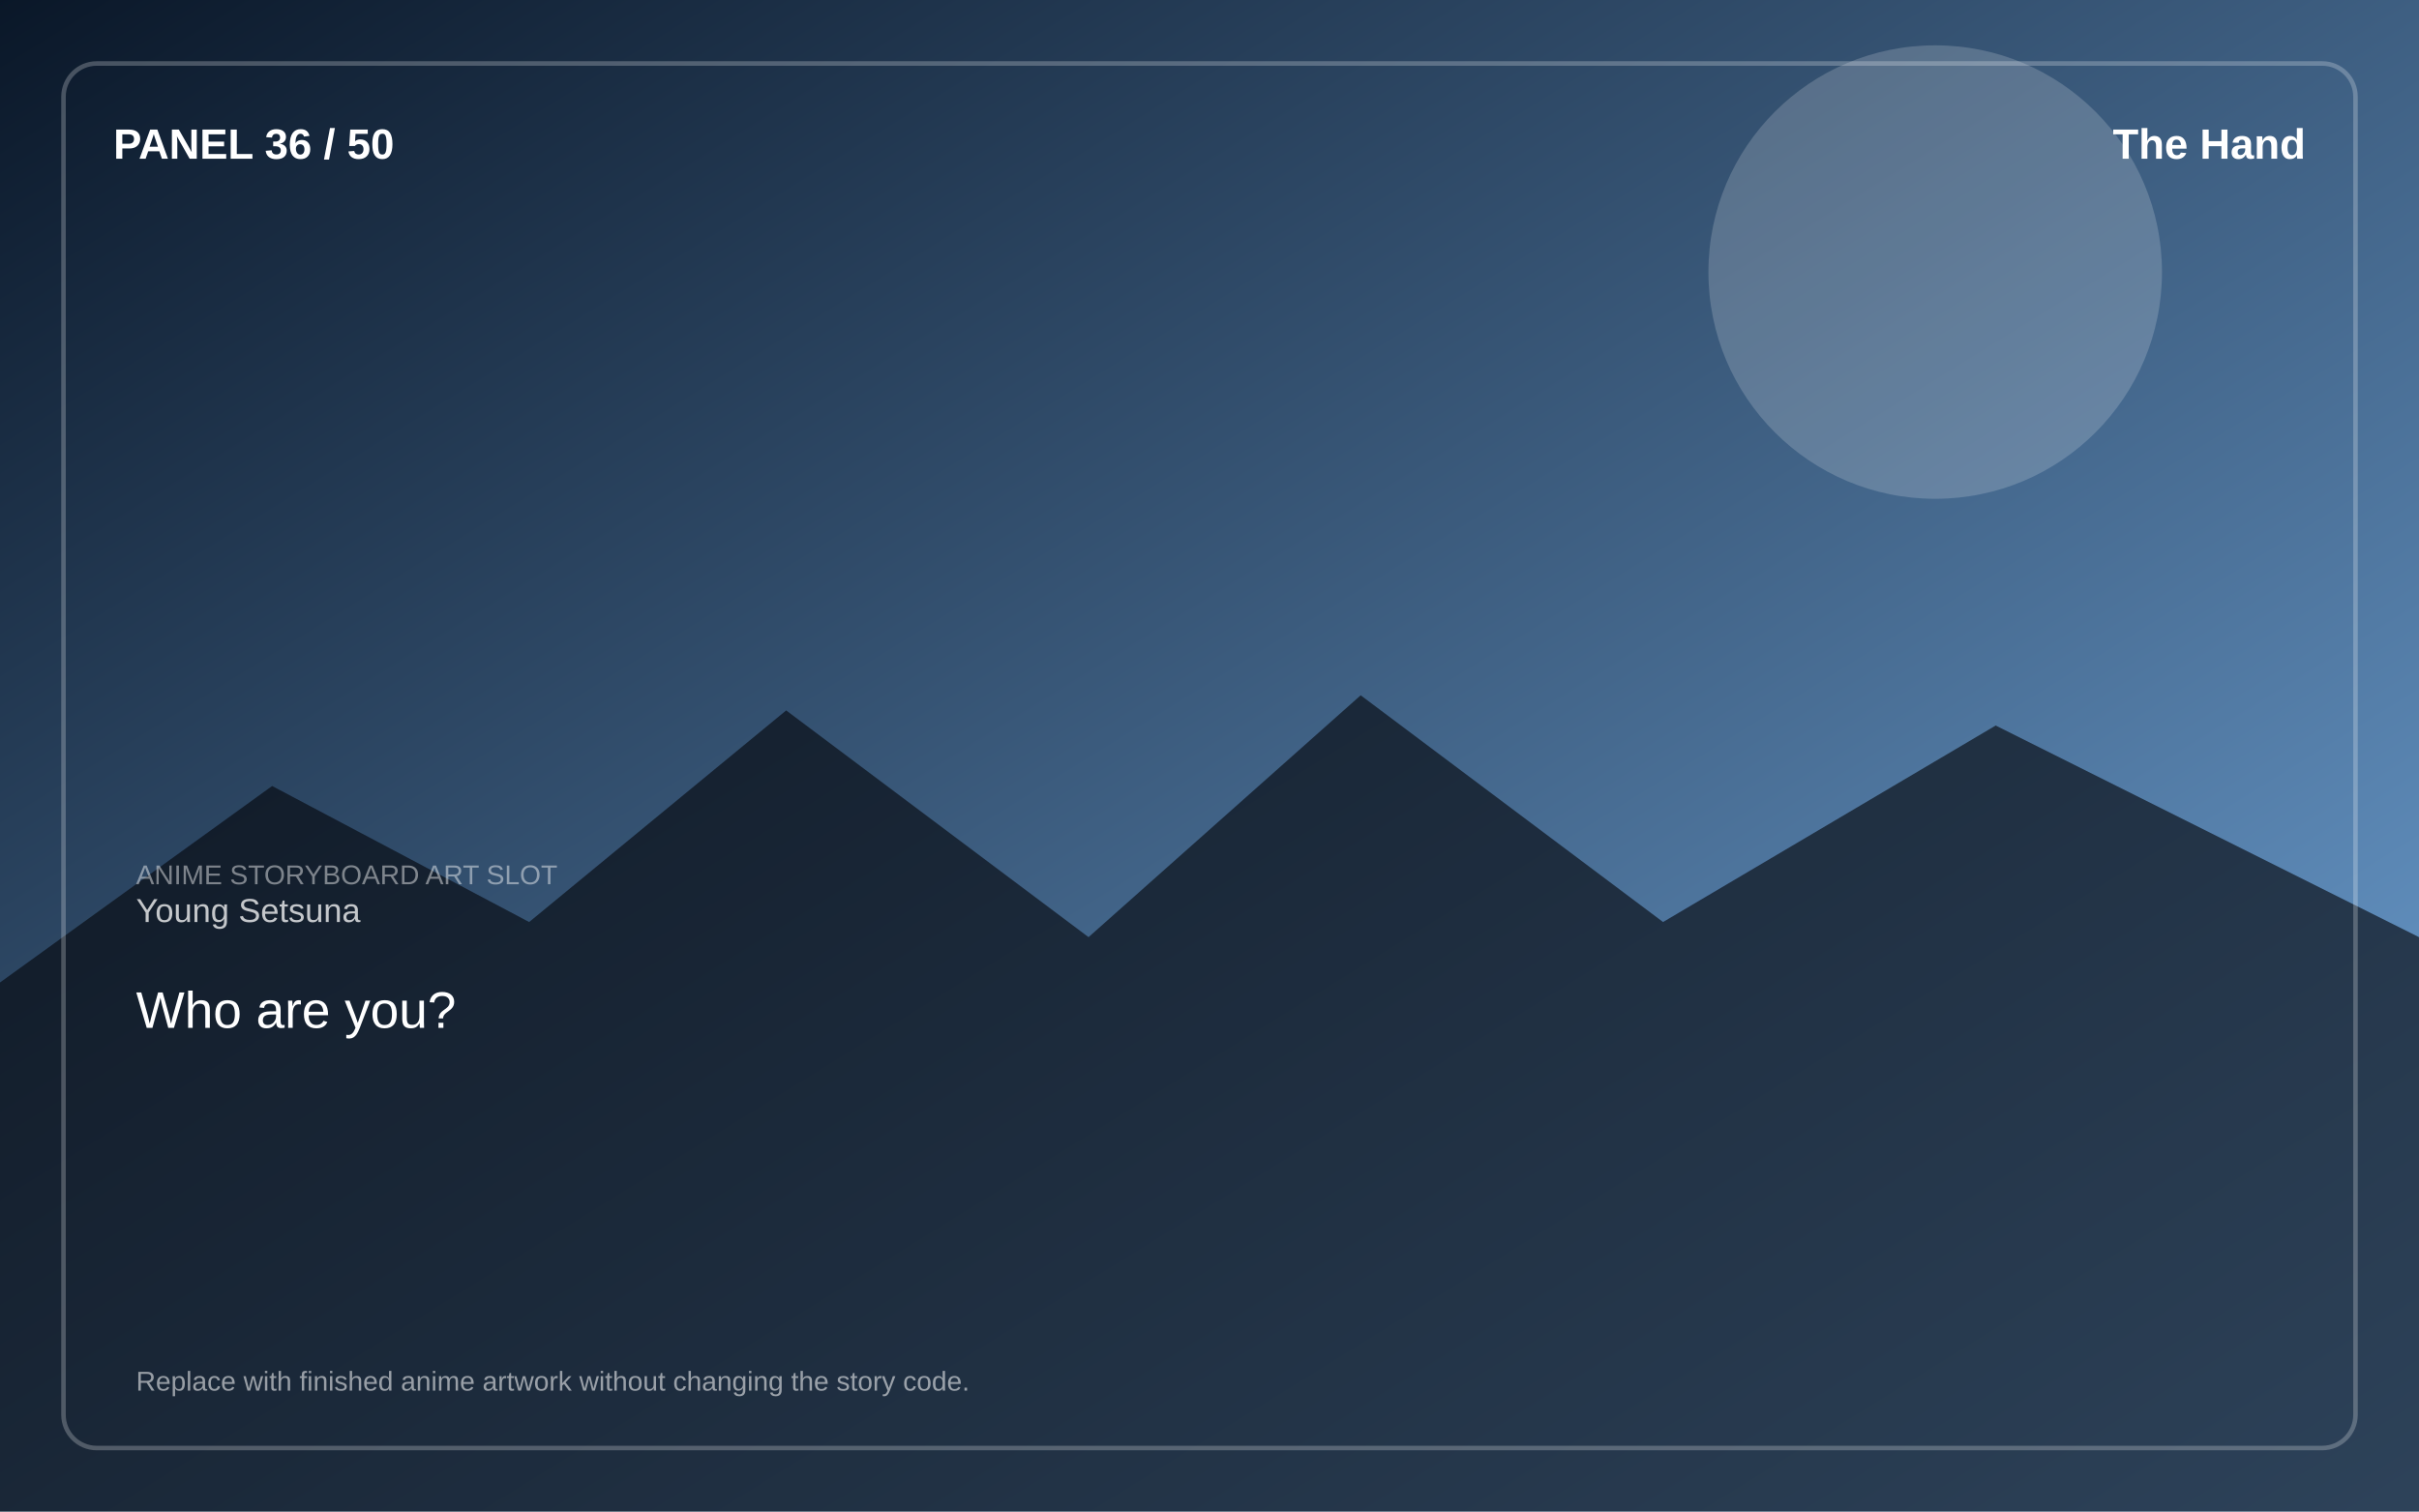
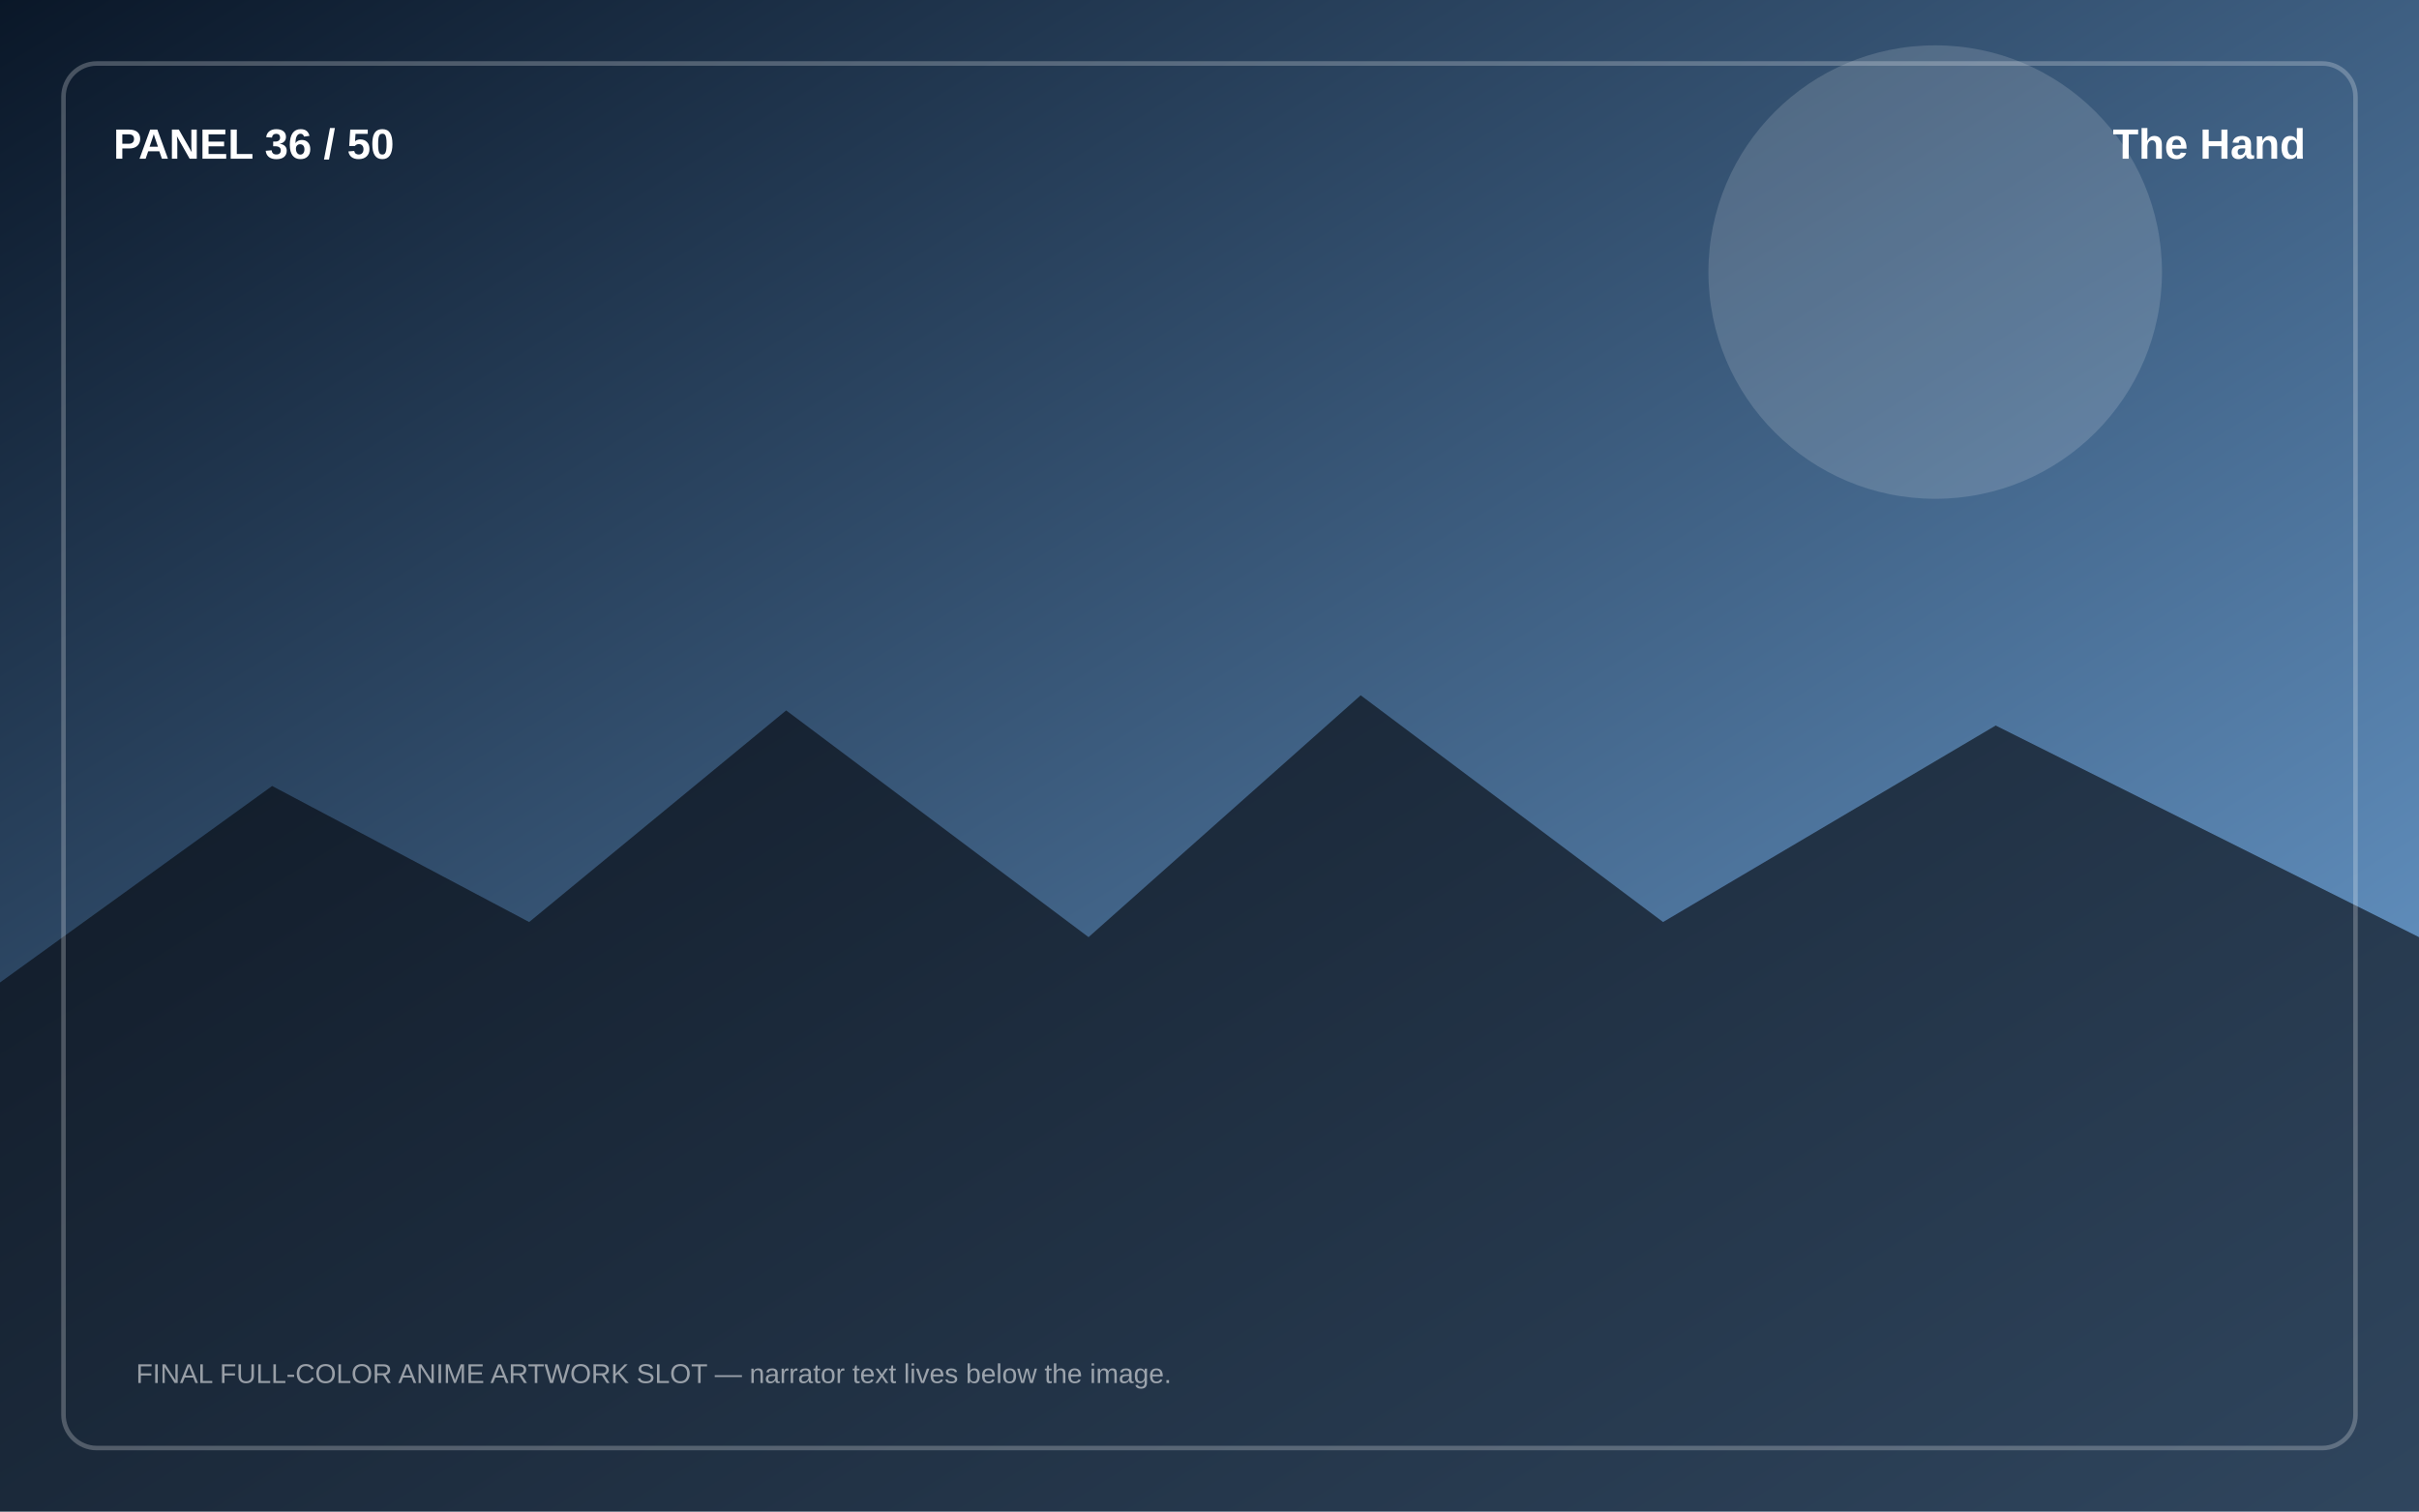
- <svg xmlns="http://www.w3.org/2000/svg" width="1600" height="1000">
+ <svg xmlns="http://www.w3.org/2000/svg" width="1600" height="1000" viewBox="0 0 1600 1000">
  <defs>
    <linearGradient id="g" x1="0" y1="0" x2="1" y2="1">
      <stop stop-color="#0a1728" />
      <stop offset="1" stop-color="#72a7dc" />
    </linearGradient>
  </defs>
  <rect width="1600" height="1000" fill="url(#g)" />
-   <circle cx="1280" cy="180" r="150" fill="#fff" opacity=".18" />
-   <path d="M0 650 L180 520 350 610 520 470 720 620 900 460 1100 610 1320 480 1600 620 1600 1000 0 1000Z" fill="#03050a" opacity=".62" />
+   <circle cx="1280" cy="180" r="150" fill="#fff" opacity=".15" />
+   <path d="M0 650 L180 520 350 610 520 470 720 620 900 460 1100 610 1320 480 1600 620 1600 1000 0 1000Z" fill="#03050a" opacity=".60" />
  <rect x="42" y="42" width="1516" height="916" rx="22" fill="none" stroke="#fff" stroke-opacity=".24" stroke-width="3" />
  <text x="75" y="105" fill="#fff" font-family="Arial,sans-serif" font-size="28" font-weight="700">PANEL 36 / 50</text>
  <text x="1525" y="105" text-anchor="end" fill="#fff" font-family="Arial,sans-serif" font-size="28" font-weight="700">The Hand</text>
-   <text x="90" y="610" fill="#fff" opacity=".75" font-family="Arial,sans-serif" font-size="22">Young Setsuna</text>
-   <text x="90" y="585" fill="#fff" opacity=".45" font-family="Arial,sans-serif" font-size="18">ANIME STORYBOARD ART SLOT</text>
-   <text x="90" y="680" fill="#fff" font-family="Arial,sans-serif" font-size="34">Who are you?</text>
-   <text x="90" y="920" fill="#fff" opacity=".55" font-family="Arial,sans-serif" font-size="18">Replace with finished anime artwork without changing the story code.</text>
+   <text x="90" y="915" fill="#fff" opacity=".55" font-family="Arial,sans-serif" font-size="18">FINAL FULL-COLOR ANIME ARTWORK SLOT — narrator text lives below the image.</text>
</svg>
